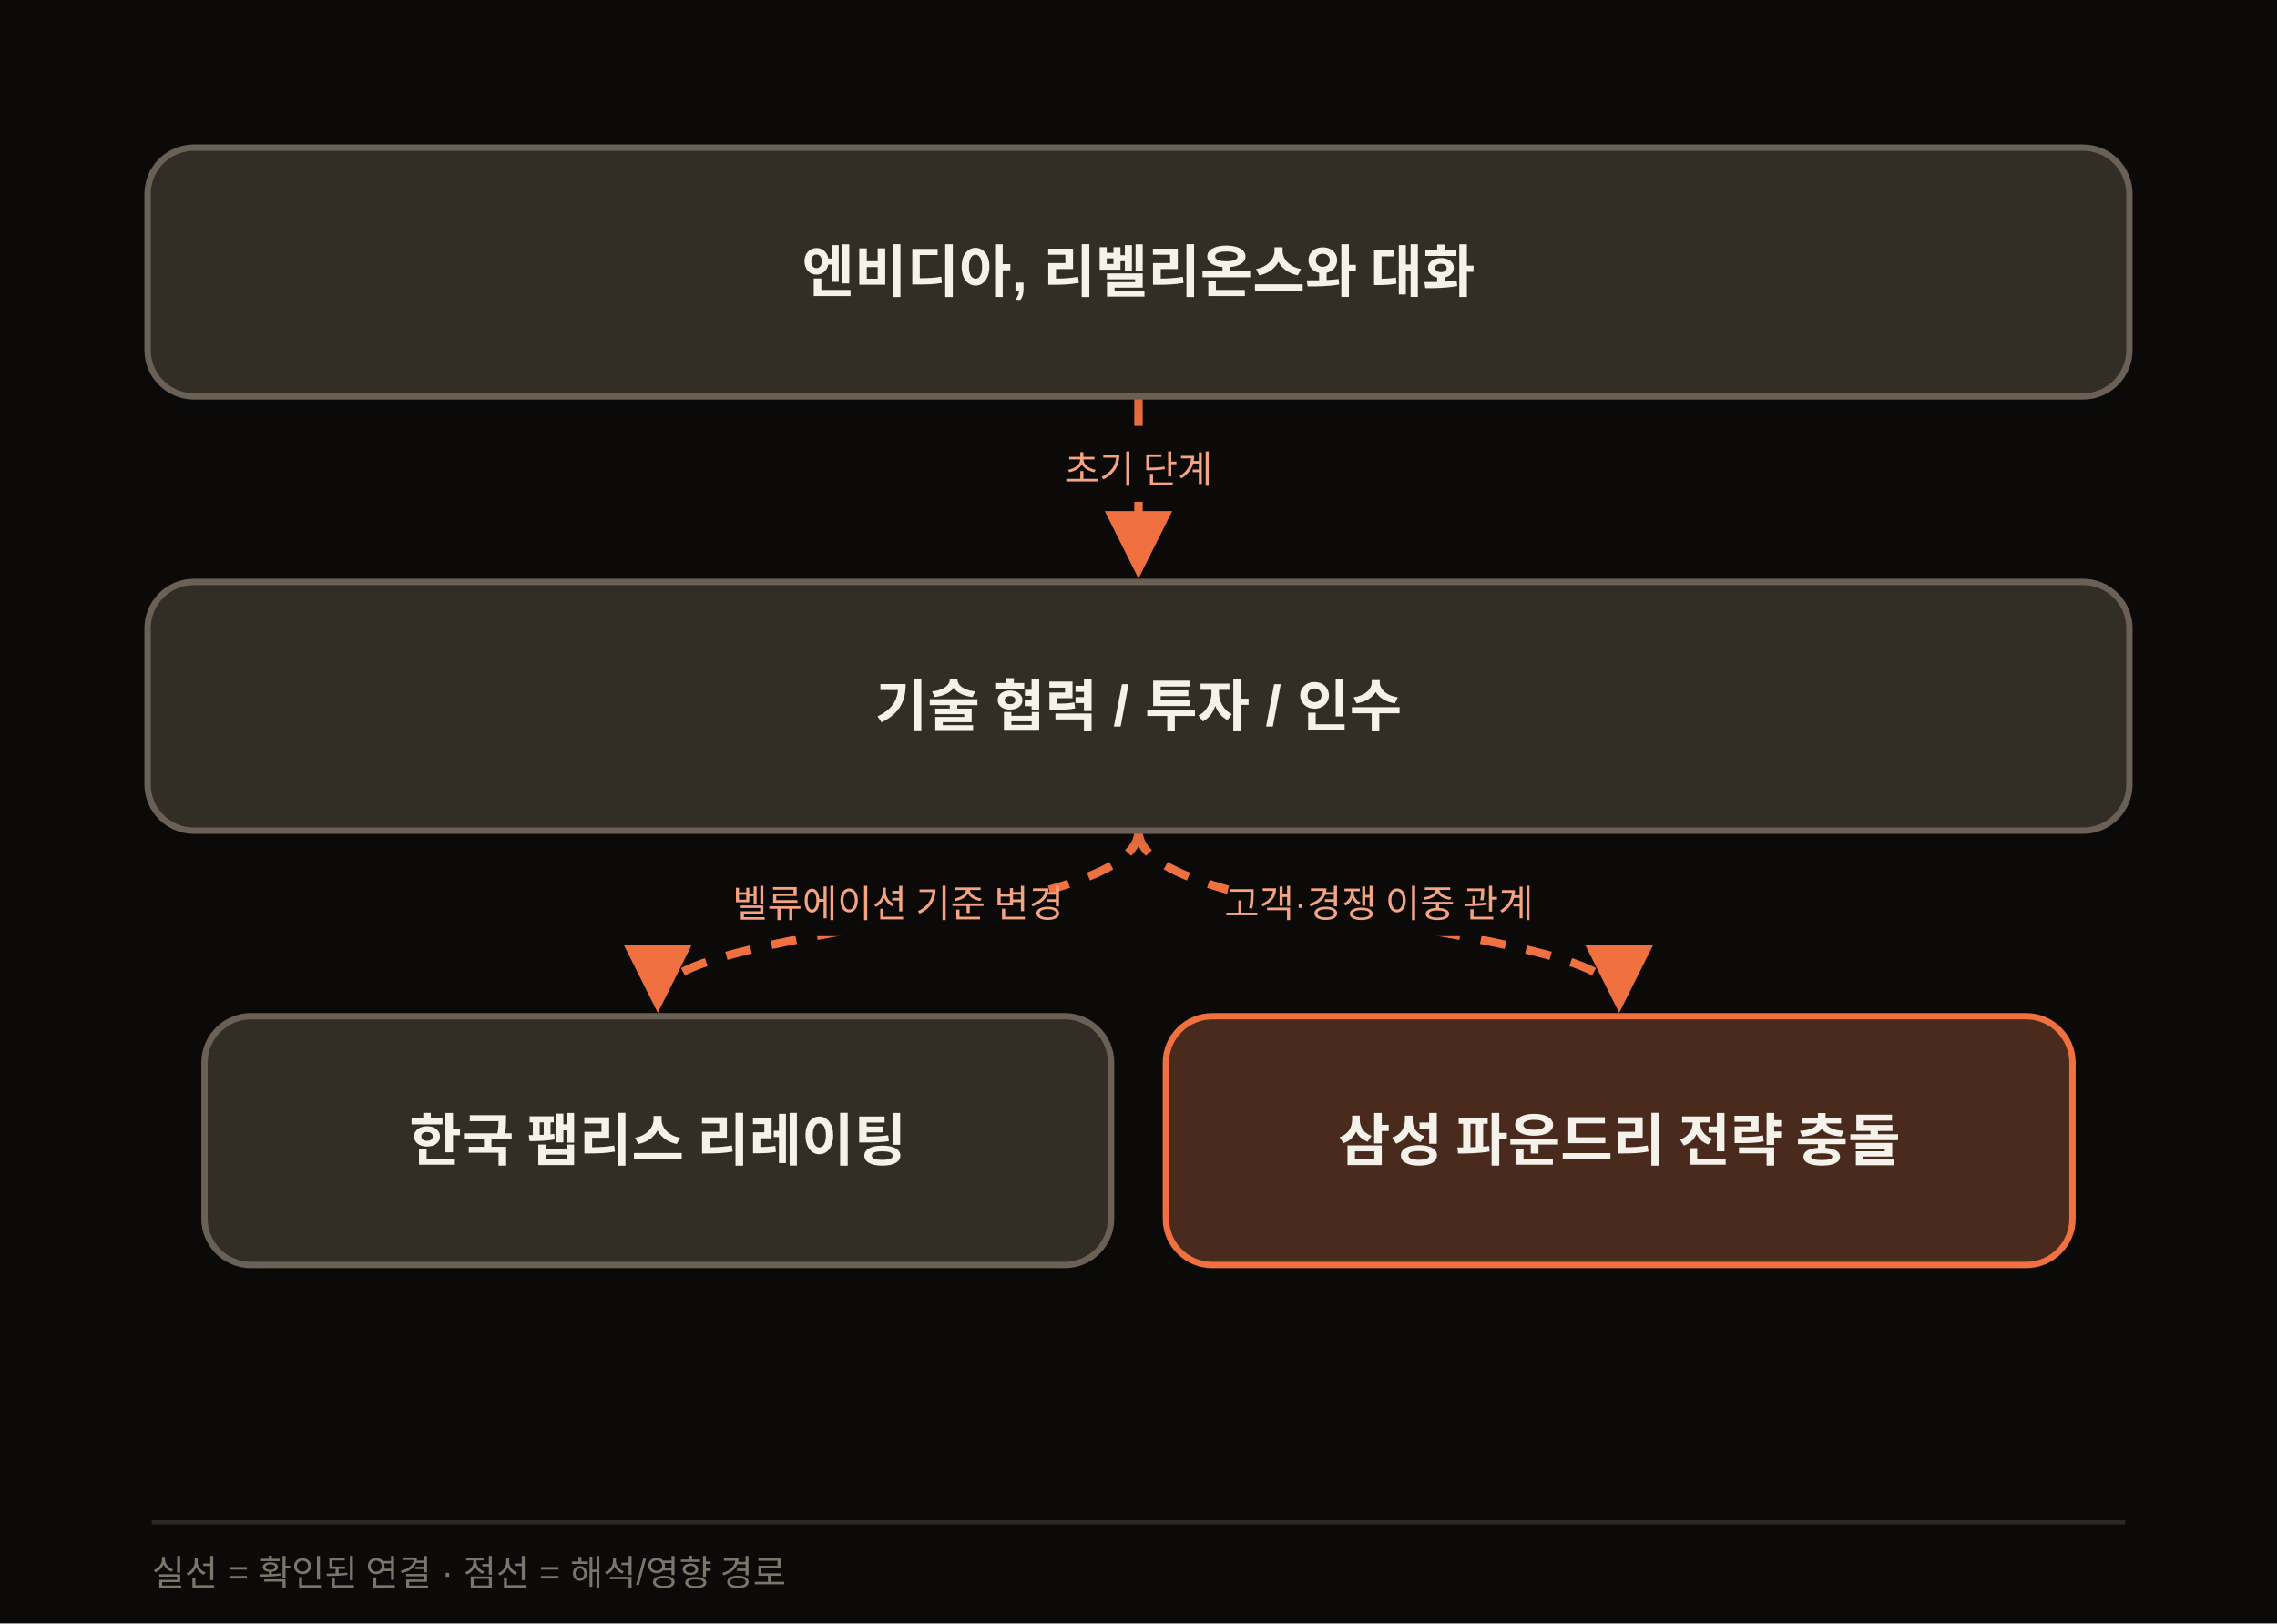
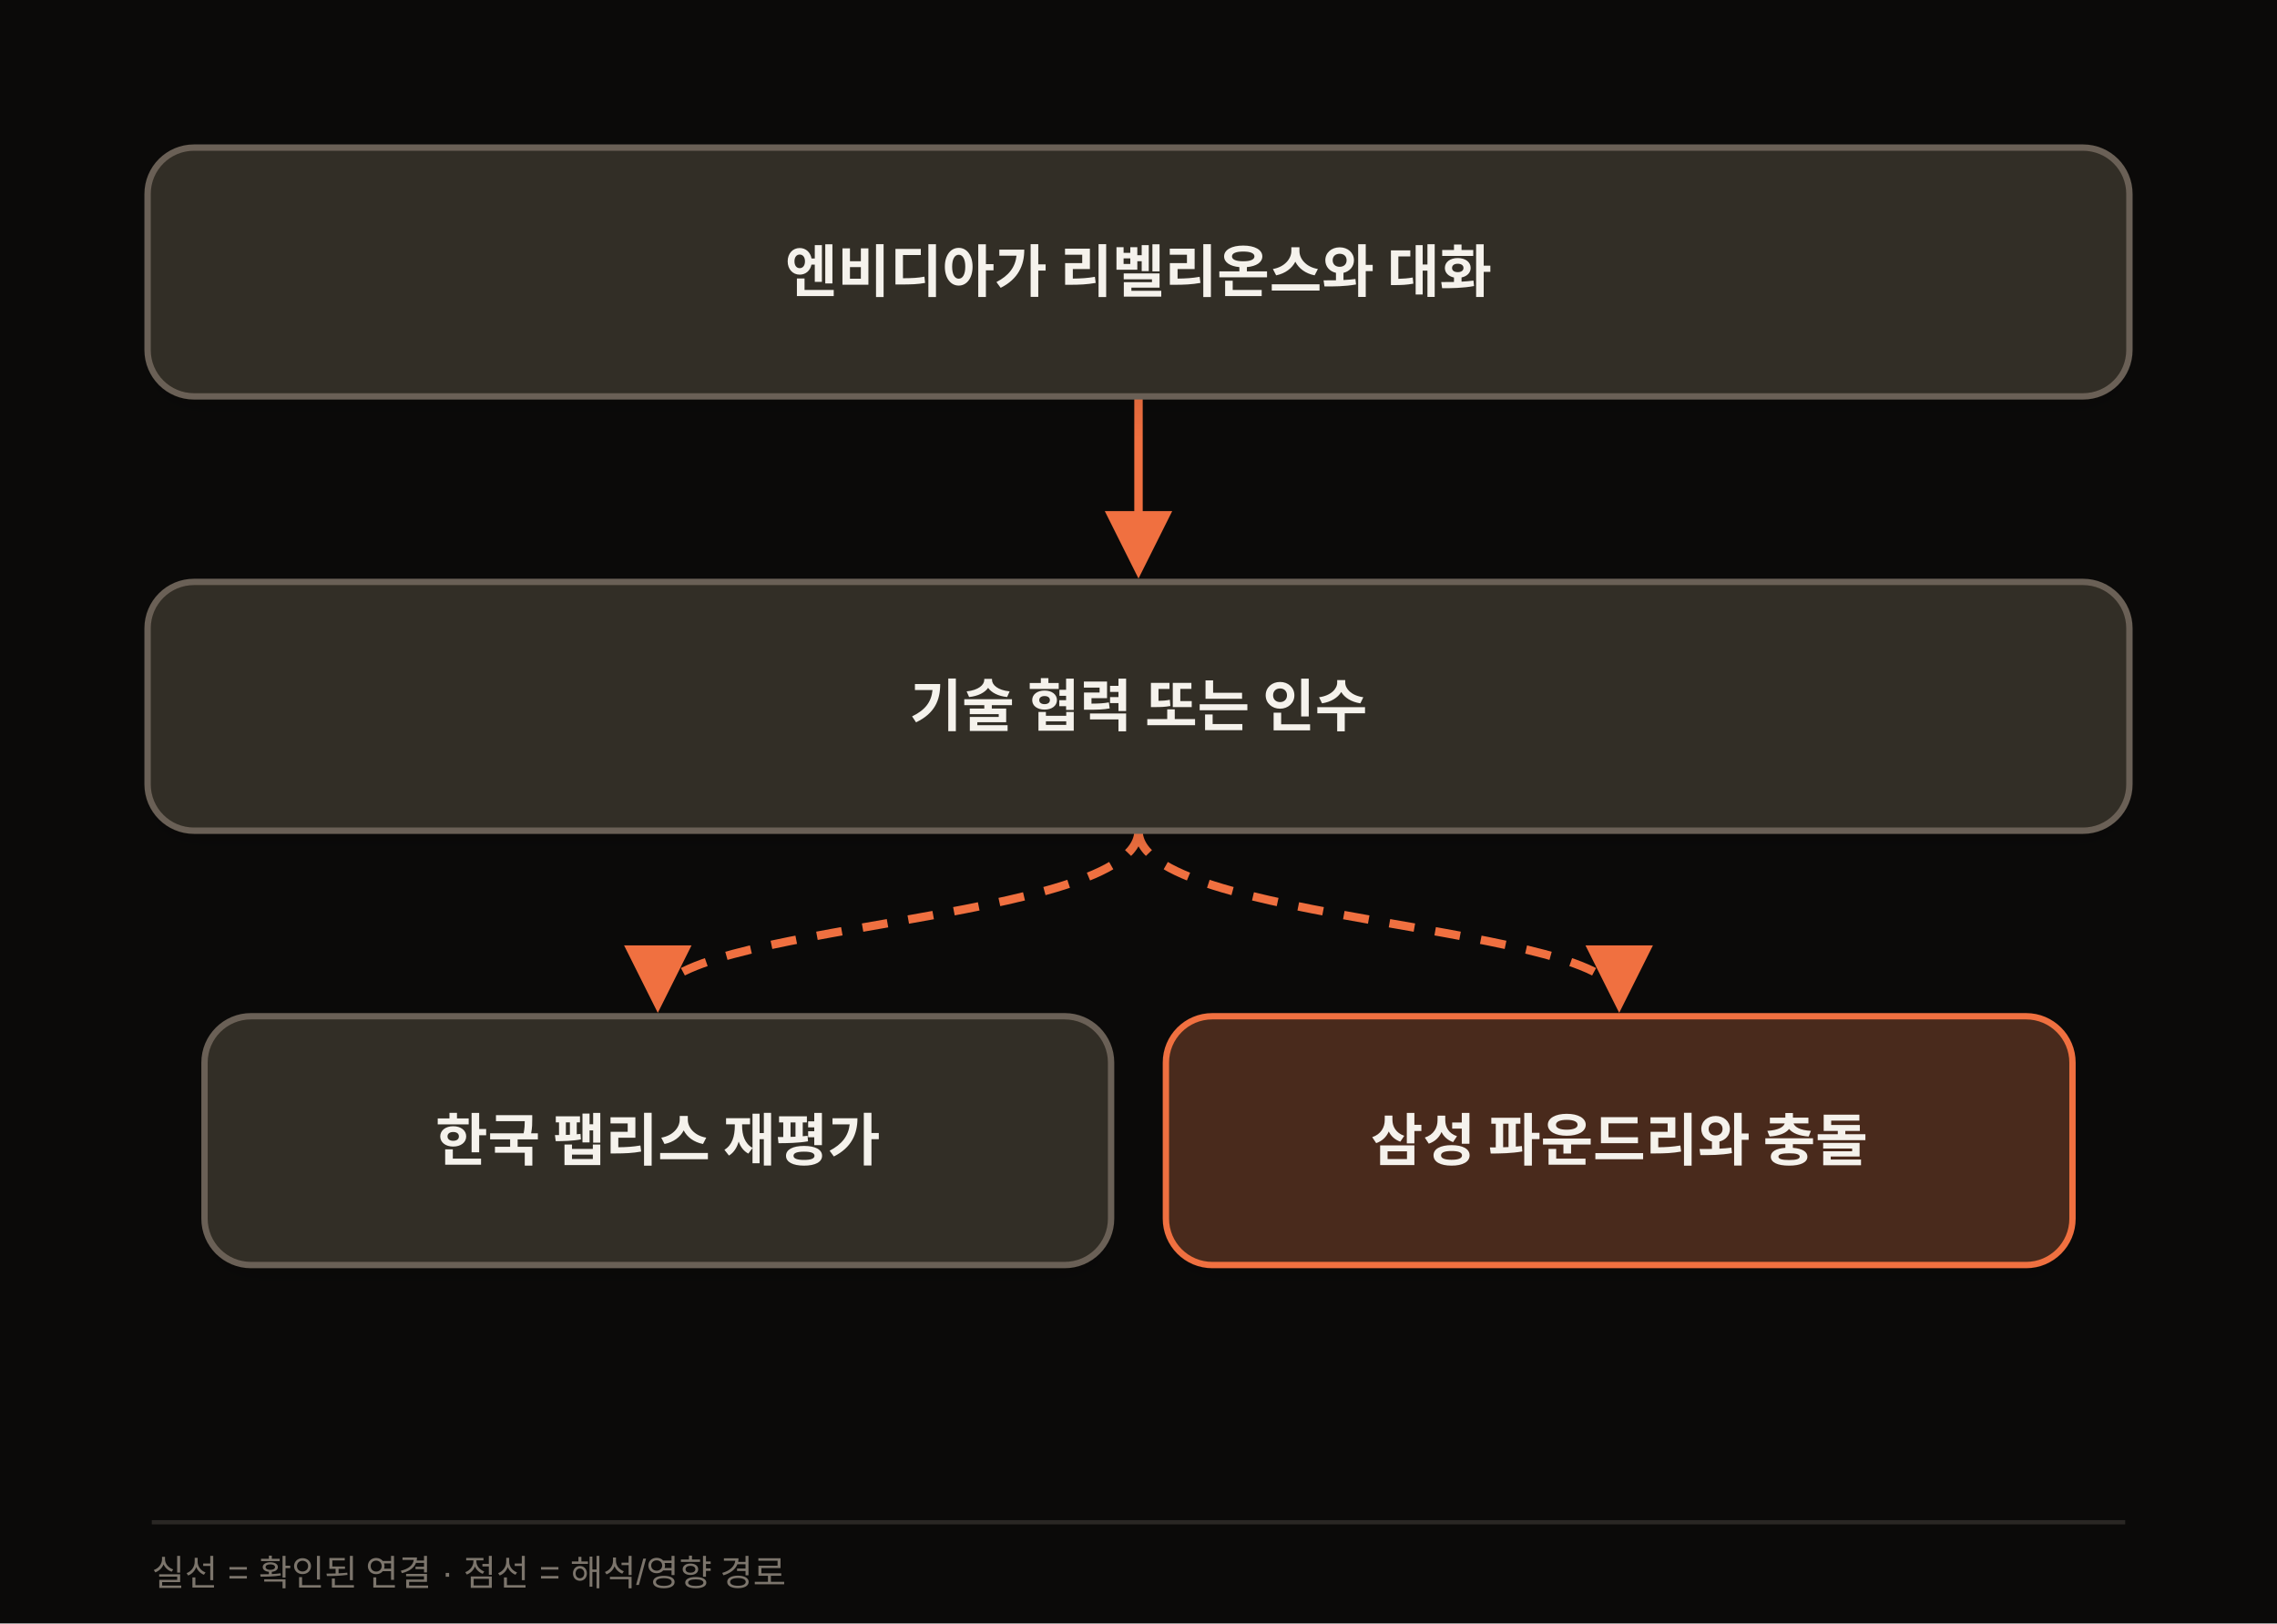
<svg xmlns="http://www.w3.org/2000/svg" width="1080" height="770" viewBox="0 0 1080 770" class="morning-diagram" data-motion-orientation="LR" data-motion-steps="5">
  <defs>
    <filter id="shadow" x="-20%" y="-20%" width="140%" height="160%">
      <feDropShadow dx="0" dy="6" stdDeviation="8" flood-color="#111111" flood-opacity=".09" />
    </filter>
    <marker id="arrow" viewBox="0 0 10 10" refX="8" refY="5" markerWidth="8" markerHeight="8" orient="auto-start-reverse">
      <path d="M 0 0 L 10 5 L 0 10 z" fill="#F07040" />
    </marker>
  </defs>
  <rect width="1080" height="770" fill="#0B0A09" />
  <g class="motion-step motion-edge" data-motion-step="1" style="--motion-delay:680ms">
    <path d="M 540.0 188.0 C 540.0 232.0, 540.0 232.0, 540.0 268.0" fill="none" stroke="#F07040" stroke-width="4" marker-end="url(#arrow)" />
-     <rect x="468.0" y="202.0" width="144" height="36" rx="18" fill="#0B0A09" />
-     <text x="540.0" y="229.0" text-anchor="middle" font-family="Apple SD Gothic Neo,Malgun Gothic,Arial,sans-serif" font-size="18" fill="#F5A481">초기 단계</text>
  </g>
  <g class="motion-step motion-edge" data-motion-step="3" style="--motion-delay:2040ms">
    <path d="M 540.0 394.0 C 540.0 438.0, 312.0 438.0, 312.0 474.0" fill="none" stroke="#F07040" stroke-width="4" stroke-dasharray="12 10" marker-end="url(#arrow)" />
-     <rect x="354.0" y="408.0" width="144" height="36" rx="18" fill="#0B0A09" />
-     <text x="426.0" y="435.0" text-anchor="middle" font-family="Apple SD Gothic Neo,Malgun Gothic,Arial,sans-serif" font-size="18" fill="#F5A481">벨류에이션 기준 변경</text>
  </g>
  <g class="motion-step motion-edge" data-motion-step="3" style="--motion-delay:3400ms">
    <path d="M 540.0 394.0 C 540.0 438.0, 768.0 438.0, 768.0 474.0" fill="none" stroke="#F07040" stroke-width="4" stroke-dasharray="12 10" marker-end="url(#arrow)" />
-     <rect x="582.0" y="408.0" width="144" height="36" rx="18" fill="#0B0A09" />
-     <text x="654.0" y="435.0" text-anchor="middle" font-family="Apple SD Gothic Neo,Malgun Gothic,Arial,sans-serif" font-size="18" fill="#F5A481">고객·경쟁 이중 관계</text>
  </g>
  <g class="motion-step motion-node" data-motion-step="0" style="--motion-delay:0ms;--motion-accent-delay:640ms">
    <rect class="motion-node-shape" x="70.0" y="70.0" width="940.0" height="118.0" rx="22" fill="#332E26" stroke="#6B6156" stroke-width="3" filter="url(#shadow)" />
-     <text x="540.0" y="129.0" text-anchor="middle" dominant-baseline="middle" font-family="Apple SD Gothic Neo,Malgun Gothic,Arial,sans-serif" font-size="27" font-weight="700" fill="#F5F2EC">엔비디아, 리벨리온스와 대화</text>
+     <text x="540.0" y="129.0" text-anchor="middle" dominant-baseline="middle" font-family="Apple SD Gothic Neo,Malgun Gothic,Arial,sans-serif" font-size="27" font-weight="700" fill="#F5F2EC">엔비디아가 리벨리온스와 대화</text>
  </g>
  <g class="motion-step motion-node" data-motion-step="2" style="--motion-delay:1360ms;--motion-accent-delay:2000ms">
    <rect class="motion-node-shape" x="70.0" y="276.0" width="940.0" height="118.0" rx="22" fill="#332E26" stroke="#6B6156" stroke-width="3" filter="url(#shadow)" />
-     <text x="540.0" y="335.0" text-anchor="middle" dominant-baseline="middle" font-family="Apple SD Gothic Neo,Malgun Gothic,Arial,sans-serif" font-size="27" font-weight="700" fill="#F5F2EC">기술 협력 / 투자 / 인수</text>
+     <text x="540.0" y="335.0" text-anchor="middle" dominant-baseline="middle" font-family="Apple SD Gothic Neo,Malgun Gothic,Arial,sans-serif" font-size="27" font-weight="700" fill="#F5F2EC">기술 협력 또는 인수</text>
  </g>
  <g class="motion-step motion-node" data-motion-step="4" style="--motion-delay:2720ms;--motion-accent-delay:3360ms">
    <rect class="motion-node-shape" x="97.0" y="482.0" width="430.0" height="118.0" rx="22" fill="#332E26" stroke="#6B6156" stroke-width="3" filter="url(#shadow)" />
-     <text x="312.0" y="541.0" text-anchor="middle" dominant-baseline="middle" font-family="Apple SD Gothic Neo,Malgun Gothic,Arial,sans-serif" font-size="27" font-weight="700" fill="#F5F2EC">한국 팹리스 리레이팅</text>
+     <text x="312.0" y="541.0" text-anchor="middle" dominant-baseline="middle" font-family="Apple SD Gothic Neo,Malgun Gothic,Arial,sans-serif" font-size="27" font-weight="700" fill="#F5F2EC">한국 팹리스 재평가</text>
  </g>
  <g class="motion-step motion-node motion-risk" data-motion-step="4" style="--motion-delay:4080ms;--motion-accent-delay:4720ms">
    <rect class="motion-node-shape" x="553.0" y="482.0" width="430.0" height="118.0" rx="22" fill="#4A2C1A" stroke="#F07040" stroke-width="3" filter="url(#shadow)" />
-     <text x="768.0" y="541.0" text-anchor="middle" dominant-baseline="middle" font-family="Apple SD Gothic Neo,Malgun Gothic,Arial,sans-serif" font-size="27" font-weight="700" fill="#F5F2EC">삼성 파운드리 전략 충돌</text>
+     <text x="768.0" y="541.0" text-anchor="middle" dominant-baseline="middle" font-family="Apple SD Gothic Neo,Malgun Gothic,Arial,sans-serif" font-size="27" font-weight="700" fill="#F5F2EC">삼성 파운드리와 충돌</text>
  </g>
  <line x1="72" y1="722" x2="1008" y2="722" stroke="#2A2724" stroke-width="2" />
  <text x="72" y="752" font-family="Apple SD Gothic Neo,Malgun Gothic,Arial,sans-serif" font-size="17" fill="#7C756C">실선 = 확인된 연결 · 점선 = 해석/영향 경로</text>
</svg>
